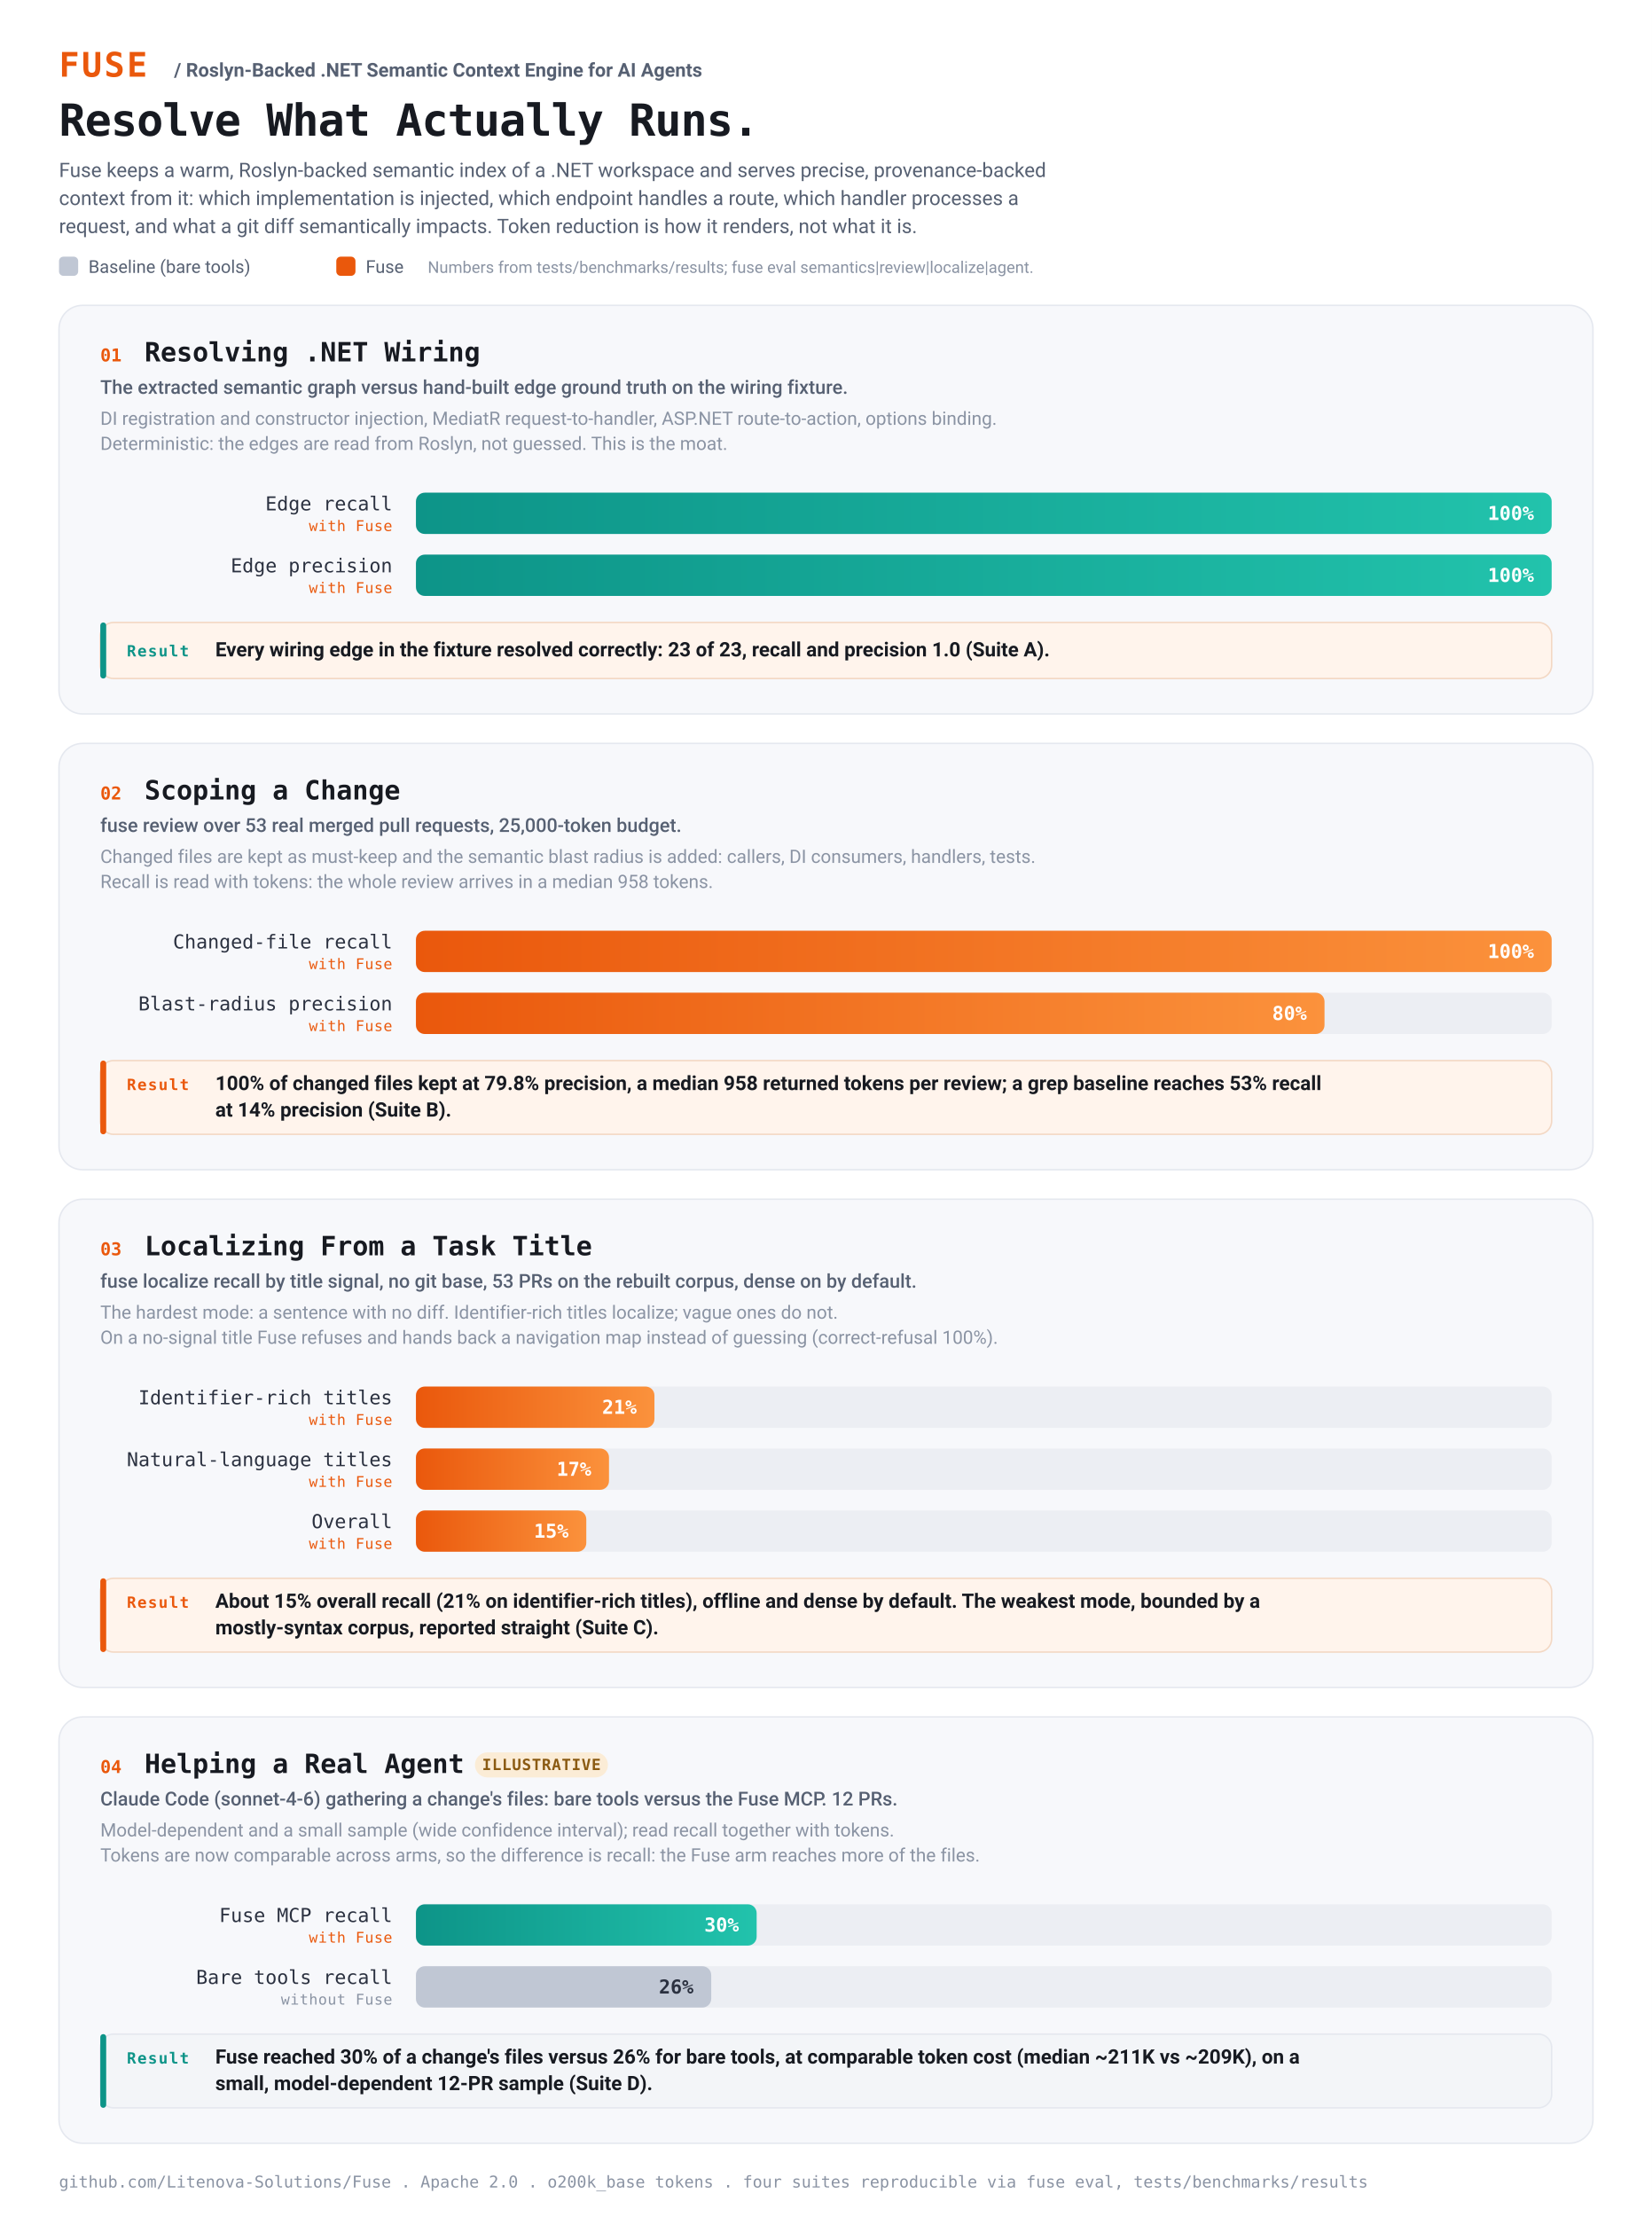
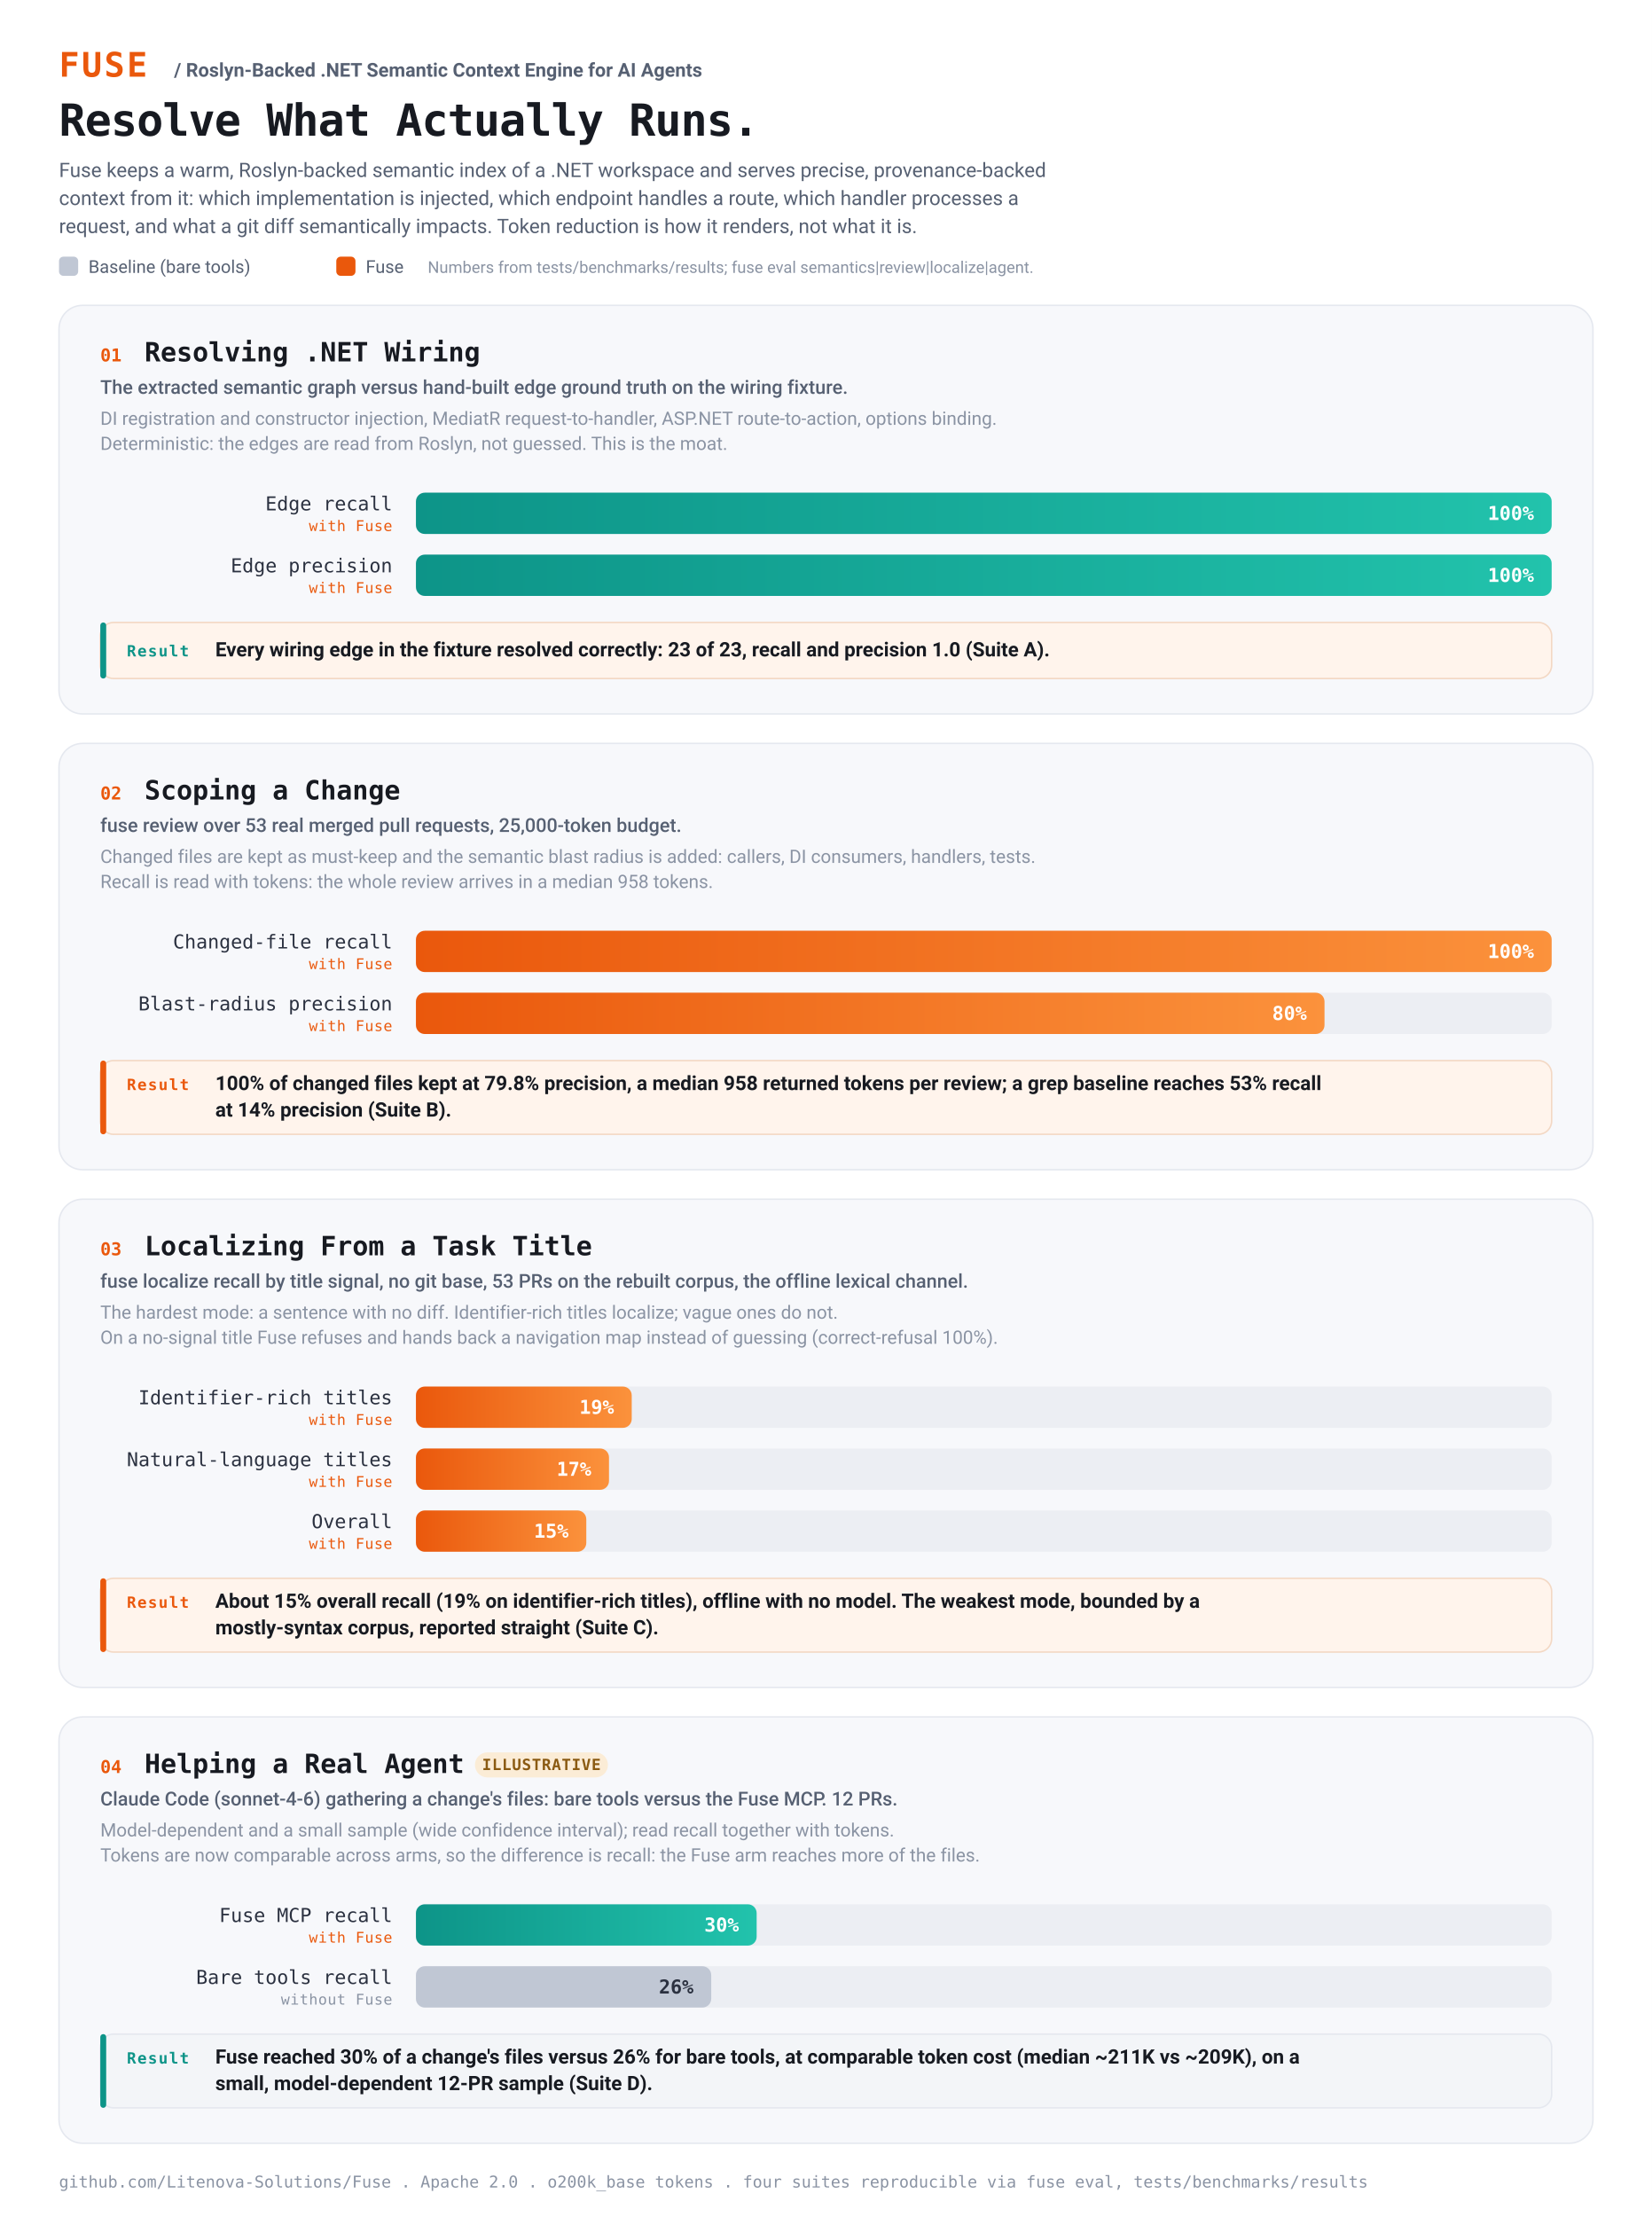
<svg xmlns="http://www.w3.org/2000/svg" width="1120" height="1503" viewBox="0 0 1120 1503" font-family="system-ui,-apple-system,'Segoe UI',Roboto,sans-serif">
  <rect x="0" y="0" width="1120" height="1503" fill="#ffffff" />
  <text x="40.0" y="52.0" font-family="ui-monospace,'Cascadia Code','SF Mono','JetBrains Mono',Consolas,monospace" font-size="23" fill="#ea580c" text-anchor="start" font-weight="800" letter-spacing="1.5">FUSE</text>
  <text x="118.0" y="52.0" font-family="system-ui,-apple-system,'Segoe UI',Roboto,sans-serif" font-size="13" fill="#566072" text-anchor="start" font-weight="600">/  Roslyn-Backed .NET Semantic Context Engine for AI Agents</text>
  <text x="40.0" y="92.0" font-family="ui-monospace,'Cascadia Code','SF Mono','JetBrains Mono',Consolas,monospace" font-size="30" fill="#171a21" text-anchor="start" font-weight="800" letter-spacing="-0.5">Resolve What Actually Runs.</text>
  <text x="40.0" y="120.0" font-family="system-ui,-apple-system,'Segoe UI',Roboto,sans-serif" font-size="13.5" fill="#566072" text-anchor="start" font-weight="400">Fuse keeps a warm, Roslyn-backed semantic index of a .NET workspace and serves precise, provenance-backed</text>
  <text x="40.0" y="139.0" font-family="system-ui,-apple-system,'Segoe UI',Roboto,sans-serif" font-size="13.5" fill="#566072" text-anchor="start" font-weight="400">context from it: which implementation is injected, which endpoint handles a route, which handler processes a</text>
  <text x="40.0" y="158.0" font-family="system-ui,-apple-system,'Segoe UI',Roboto,sans-serif" font-size="13.5" fill="#566072" text-anchor="start" font-weight="400">request, and what a git diff semantically impacts. Token reduction is how it renders, not what it is.</text>
  <rect x="40.0" y="174.0" width="13.0" height="13.0" rx="3" fill="#c0c7d4" />
  <text x="60.0" y="185.0" font-family="system-ui,-apple-system,'Segoe UI',Roboto,sans-serif" font-size="12" fill="#566072" text-anchor="start" font-weight="400">Baseline (bare tools)</text>
  <rect x="228.0" y="174.0" width="13.0" height="13.0" rx="3" fill="#ea580c" />
  <text x="248.0" y="185.0" font-family="system-ui,-apple-system,'Segoe UI',Roboto,sans-serif" font-size="12" fill="#566072" text-anchor="start" font-weight="400">Fuse</text>
  <text x="290.0" y="185.0" font-family="system-ui,-apple-system,'Segoe UI',Roboto,sans-serif" font-size="11" fill="#8a93a3" text-anchor="start" font-weight="400">Numbers from tests/benchmarks/results; fuse eval semantics|review|localize|agent.</text>
  <rect x="40.0" y="207.0" width="1040.0" height="277.0" rx="16" stroke="#e5e8ef" stroke-width="1" fill="#f7f8fb" />
  <text x="68.0" y="245.0" font-family="ui-monospace,'Cascadia Code','SF Mono','JetBrains Mono',Consolas,monospace" font-size="12" fill="#ea580c" text-anchor="start" font-weight="700">01</text>
  <text x="98.0" y="245.0" font-family="ui-monospace,'Cascadia Code','SF Mono','JetBrains Mono',Consolas,monospace" font-size="18" fill="#171a21" text-anchor="start" font-weight="700">Resolving .NET Wiring</text>
  <text x="68.0" y="267.0" font-family="system-ui,-apple-system,'Segoe UI',Roboto,sans-serif" font-size="13" fill="#566072" text-anchor="start" font-weight="500">The extracted semantic graph versus hand-built edge ground truth on the wiring fixture.</text>
  <text x="68.0" y="288.0" font-family="system-ui,-apple-system,'Segoe UI',Roboto,sans-serif" font-size="12.5" fill="#8a93a3" text-anchor="start" font-weight="400">DI registration and constructor injection, MediatR request-to-handler, ASP.NET route-to-action, options binding.</text>
  <text x="68.0" y="305.0" font-family="system-ui,-apple-system,'Segoe UI',Roboto,sans-serif" font-size="12.5" fill="#8a93a3" text-anchor="start" font-weight="400">Deterministic: the edges are read from Roslyn, not guessed. This is the moat.</text>
  <text x="266.0" y="346.0" font-family="ui-monospace,'Cascadia Code','SF Mono','JetBrains Mono',Consolas,monospace" font-size="13" fill="#2b3140" text-anchor="end" font-weight="500">Edge recall</text>
  <text x="266.0" y="360.0" font-family="ui-monospace,'Cascadia Code','SF Mono','JetBrains Mono',Consolas,monospace" font-size="10" fill="#ea580c" text-anchor="end" font-weight="400" letter-spacing="0.03em">with Fuse</text>
  <rect x="282.0" y="334.0" width="770.0" height="28.0" rx="6" fill="#eceef3" />
  <linearGradient id="g1" x1="0" y1="0" x2="1" y2="0">
    <stop offset="0" stop-color="#0d9488" />
    <stop offset="1" stop-color="#22c3ac" />
  </linearGradient>
  <rect x="282.0" y="334.0" width="770.0" height="28.0" rx="6" fill="url(#g1)" />
  <text x="1040.0" y="352.5" font-family="ui-monospace,'Cascadia Code','SF Mono','JetBrains Mono',Consolas,monospace" font-size="13" fill="#ffffff" text-anchor="end" font-weight="700">100%</text>
  <text x="266.0" y="388.0" font-family="ui-monospace,'Cascadia Code','SF Mono','JetBrains Mono',Consolas,monospace" font-size="13" fill="#2b3140" text-anchor="end" font-weight="500">Edge precision</text>
  <text x="266.0" y="402.0" font-family="ui-monospace,'Cascadia Code','SF Mono','JetBrains Mono',Consolas,monospace" font-size="10" fill="#ea580c" text-anchor="end" font-weight="400" letter-spacing="0.03em">with Fuse</text>
  <rect x="282.0" y="376.0" width="770.0" height="28.0" rx="6" fill="#eceef3" />
  <linearGradient id="g2" x1="0" y1="0" x2="1" y2="0">
    <stop offset="0" stop-color="#0d9488" />
    <stop offset="1" stop-color="#22c3ac" />
  </linearGradient>
  <rect x="282.0" y="376.0" width="770.0" height="28.0" rx="6" fill="url(#g2)" />
  <text x="1040.0" y="394.5" font-family="ui-monospace,'Cascadia Code','SF Mono','JetBrains Mono',Consolas,monospace" font-size="13" fill="#ffffff" text-anchor="end" font-weight="700">100%</text>
  <rect x="68.0" y="422.0" width="984.0" height="38.0" rx="9" stroke="#f3d8c4" stroke-width="1" fill="#fff4ec" />
  <rect x="68.0" y="422.0" width="4.0" height="38.0" rx="2" fill="#0d9488" />
  <text x="86.0" y="445.0" font-family="ui-monospace,'Cascadia Code','SF Mono','JetBrains Mono',Consolas,monospace" font-size="10.5" fill="#0d9488" text-anchor="start" font-weight="700" letter-spacing="0.08em">Result</text>
  <text x="146.0" y="445.0" font-family="system-ui,-apple-system,'Segoe UI',Roboto,sans-serif" font-size="13.5" fill="#171a21" text-anchor="start" font-weight="600">Every wiring edge in the fixture resolved correctly: 23 of 23, recall and precision 1.0 (Suite A).</text>
  <rect x="40.0" y="504.0" width="1040.0" height="289.0" rx="16" stroke="#e5e8ef" stroke-width="1" fill="#f7f8fb" />
  <text x="68.0" y="542.0" font-family="ui-monospace,'Cascadia Code','SF Mono','JetBrains Mono',Consolas,monospace" font-size="12" fill="#ea580c" text-anchor="start" font-weight="700">02</text>
  <text x="98.0" y="542.0" font-family="ui-monospace,'Cascadia Code','SF Mono','JetBrains Mono',Consolas,monospace" font-size="18" fill="#171a21" text-anchor="start" font-weight="700">Scoping a Change</text>
  <text x="68.0" y="564.0" font-family="system-ui,-apple-system,'Segoe UI',Roboto,sans-serif" font-size="13" fill="#566072" text-anchor="start" font-weight="500">fuse review over 53 real merged pull requests, 25,000-token budget.</text>
  <text x="68.0" y="585.0" font-family="system-ui,-apple-system,'Segoe UI',Roboto,sans-serif" font-size="12.5" fill="#8a93a3" text-anchor="start" font-weight="400">Changed files are kept as must-keep and the semantic blast radius is added: callers, DI consumers, handlers, tests.</text>
  <text x="68.0" y="602.0" font-family="system-ui,-apple-system,'Segoe UI',Roboto,sans-serif" font-size="12.5" fill="#8a93a3" text-anchor="start" font-weight="400">Recall is read with tokens: the whole review arrives in a median 958 tokens.</text>
  <text x="266.0" y="643.0" font-family="ui-monospace,'Cascadia Code','SF Mono','JetBrains Mono',Consolas,monospace" font-size="13" fill="#2b3140" text-anchor="end" font-weight="500">Changed-file recall</text>
  <text x="266.0" y="657.0" font-family="ui-monospace,'Cascadia Code','SF Mono','JetBrains Mono',Consolas,monospace" font-size="10" fill="#ea580c" text-anchor="end" font-weight="400" letter-spacing="0.03em">with Fuse</text>
  <rect x="282.0" y="631.0" width="770.0" height="28.0" rx="6" fill="#eceef3" />
  <linearGradient id="g3" x1="0" y1="0" x2="1" y2="0">
    <stop offset="0" stop-color="#ea580c" />
    <stop offset="1" stop-color="#fb923c" />
  </linearGradient>
  <rect x="282.0" y="631.0" width="770.0" height="28.0" rx="6" fill="url(#g3)" />
  <text x="1040.0" y="649.5" font-family="ui-monospace,'Cascadia Code','SF Mono','JetBrains Mono',Consolas,monospace" font-size="13" fill="#ffffff" text-anchor="end" font-weight="700">100%</text>
  <text x="266.0" y="685.0" font-family="ui-monospace,'Cascadia Code','SF Mono','JetBrains Mono',Consolas,monospace" font-size="13" fill="#2b3140" text-anchor="end" font-weight="500">Blast-radius precision</text>
  <text x="266.0" y="699.0" font-family="ui-monospace,'Cascadia Code','SF Mono','JetBrains Mono',Consolas,monospace" font-size="10" fill="#ea580c" text-anchor="end" font-weight="400" letter-spacing="0.03em">with Fuse</text>
  <rect x="282.0" y="673.0" width="770.0" height="28.0" rx="6" fill="#eceef3" />
  <linearGradient id="g4" x1="0" y1="0" x2="1" y2="0">
    <stop offset="0" stop-color="#ea580c" />
    <stop offset="1" stop-color="#fb923c" />
  </linearGradient>
  <rect x="282.0" y="673.0" width="616.0" height="28.0" rx="6" fill="url(#g4)" />
  <text x="886.0" y="691.5" font-family="ui-monospace,'Cascadia Code','SF Mono','JetBrains Mono',Consolas,monospace" font-size="13" fill="#ffffff" text-anchor="end" font-weight="700">80%</text>
  <rect x="68.0" y="719.0" width="984.0" height="50.0" rx="9" stroke="#f3d8c4" stroke-width="1" fill="#fff4ec" />
  <rect x="68.0" y="719.0" width="4.0" height="50.0" rx="2" fill="#ea580c" />
  <text x="86.0" y="739.0" font-family="ui-monospace,'Cascadia Code','SF Mono','JetBrains Mono',Consolas,monospace" font-size="10.5" fill="#ea580c" text-anchor="start" font-weight="700" letter-spacing="0.08em">Result</text>
  <text x="146.0" y="739.0" font-family="system-ui,-apple-system,'Segoe UI',Roboto,sans-serif" font-size="13.5" fill="#171a21" text-anchor="start" font-weight="600">100% of changed files kept at 79.8% precision, a median 958 returned tokens per review; a grep baseline reaches 53% recall</text>
  <text x="146.0" y="757.0" font-family="system-ui,-apple-system,'Segoe UI',Roboto,sans-serif" font-size="13.5" fill="#171a21" text-anchor="start" font-weight="600">at 14% precision (Suite B).</text>
  <rect x="40.0" y="813.0" width="1040.0" height="331.0" rx="16" stroke="#e5e8ef" stroke-width="1" fill="#f7f8fb" />
  <text x="68.0" y="851.0" font-family="ui-monospace,'Cascadia Code','SF Mono','JetBrains Mono',Consolas,monospace" font-size="12" fill="#ea580c" text-anchor="start" font-weight="700">03</text>
  <text x="98.0" y="851.0" font-family="ui-monospace,'Cascadia Code','SF Mono','JetBrains Mono',Consolas,monospace" font-size="18" fill="#171a21" text-anchor="start" font-weight="700">Localizing From a Task Title</text>
-   <text x="68.0" y="873.0" font-family="system-ui,-apple-system,'Segoe UI',Roboto,sans-serif" font-size="13" fill="#566072" text-anchor="start" font-weight="500">fuse localize recall by title signal, no git base, 53 PRs on the rebuilt corpus, dense on by default.</text>
+   <text x="68.0" y="873.0" font-family="system-ui,-apple-system,'Segoe UI',Roboto,sans-serif" font-size="13" fill="#566072" text-anchor="start" font-weight="500">fuse localize recall by title signal, no git base, 53 PRs on the rebuilt corpus, the offline lexical channel.</text>
  <text x="68.0" y="894.0" font-family="system-ui,-apple-system,'Segoe UI',Roboto,sans-serif" font-size="12.5" fill="#8a93a3" text-anchor="start" font-weight="400">The hardest mode: a sentence with no diff. Identifier-rich titles localize; vague ones do not.</text>
  <text x="68.0" y="911.0" font-family="system-ui,-apple-system,'Segoe UI',Roboto,sans-serif" font-size="12.5" fill="#8a93a3" text-anchor="start" font-weight="400">On a no-signal title Fuse refuses and hands back a navigation map instead of guessing (correct-refusal 100%).</text>
  <text x="266.0" y="952.0" font-family="ui-monospace,'Cascadia Code','SF Mono','JetBrains Mono',Consolas,monospace" font-size="13" fill="#2b3140" text-anchor="end" font-weight="500">Identifier-rich titles</text>
  <text x="266.0" y="966.0" font-family="ui-monospace,'Cascadia Code','SF Mono','JetBrains Mono',Consolas,monospace" font-size="10" fill="#ea580c" text-anchor="end" font-weight="400" letter-spacing="0.03em">with Fuse</text>
  <rect x="282.0" y="940.0" width="770.0" height="28.0" rx="6" fill="#eceef3" />
  <linearGradient id="g5" x1="0" y1="0" x2="1" y2="0">
    <stop offset="0" stop-color="#ea580c" />
    <stop offset="1" stop-color="#fb923c" />
  </linearGradient>
-   <rect x="282.0" y="940.0" width="161.7" height="28.0" rx="6" fill="url(#g5)" />
-   <text x="431.7" y="958.5" font-family="ui-monospace,'Cascadia Code','SF Mono','JetBrains Mono',Consolas,monospace" font-size="13" fill="#ffffff" text-anchor="end" font-weight="700">21%</text>
+   <rect x="282.0" y="940.0" width="146.3" height="28.0" rx="6" fill="url(#g5)" />
+   <text x="416.3" y="958.5" font-family="ui-monospace,'Cascadia Code','SF Mono','JetBrains Mono',Consolas,monospace" font-size="13" fill="#ffffff" text-anchor="end" font-weight="700">19%</text>
  <text x="266.0" y="994.0" font-family="ui-monospace,'Cascadia Code','SF Mono','JetBrains Mono',Consolas,monospace" font-size="13" fill="#2b3140" text-anchor="end" font-weight="500">Natural-language titles</text>
  <text x="266.0" y="1008.0" font-family="ui-monospace,'Cascadia Code','SF Mono','JetBrains Mono',Consolas,monospace" font-size="10" fill="#ea580c" text-anchor="end" font-weight="400" letter-spacing="0.03em">with Fuse</text>
  <rect x="282.0" y="982.0" width="770.0" height="28.0" rx="6" fill="#eceef3" />
  <linearGradient id="g6" x1="0" y1="0" x2="1" y2="0">
    <stop offset="0" stop-color="#ea580c" />
    <stop offset="1" stop-color="#fb923c" />
  </linearGradient>
  <rect x="282.0" y="982.0" width="130.9" height="28.0" rx="6" fill="url(#g6)" />
  <text x="400.9" y="1000.5" font-family="ui-monospace,'Cascadia Code','SF Mono','JetBrains Mono',Consolas,monospace" font-size="13" fill="#ffffff" text-anchor="end" font-weight="700">17%</text>
  <text x="266.0" y="1036.0" font-family="ui-monospace,'Cascadia Code','SF Mono','JetBrains Mono',Consolas,monospace" font-size="13" fill="#2b3140" text-anchor="end" font-weight="500">Overall</text>
  <text x="266.0" y="1050.0" font-family="ui-monospace,'Cascadia Code','SF Mono','JetBrains Mono',Consolas,monospace" font-size="10" fill="#ea580c" text-anchor="end" font-weight="400" letter-spacing="0.03em">with Fuse</text>
  <rect x="282.0" y="1024.0" width="770.0" height="28.0" rx="6" fill="#eceef3" />
  <linearGradient id="g7" x1="0" y1="0" x2="1" y2="0">
    <stop offset="0" stop-color="#ea580c" />
    <stop offset="1" stop-color="#fb923c" />
  </linearGradient>
  <rect x="282.0" y="1024.0" width="115.5" height="28.0" rx="6" fill="url(#g7)" />
  <text x="385.5" y="1042.5" font-family="ui-monospace,'Cascadia Code','SF Mono','JetBrains Mono',Consolas,monospace" font-size="13" fill="#ffffff" text-anchor="end" font-weight="700">15%</text>
  <rect x="68.0" y="1070.0" width="984.0" height="50.0" rx="9" stroke="#f3d8c4" stroke-width="1" fill="#fff4ec" />
  <rect x="68.0" y="1070.0" width="4.0" height="50.0" rx="2" fill="#ea580c" />
  <text x="86.0" y="1090.0" font-family="ui-monospace,'Cascadia Code','SF Mono','JetBrains Mono',Consolas,monospace" font-size="10.5" fill="#ea580c" text-anchor="start" font-weight="700" letter-spacing="0.08em">Result</text>
-   <text x="146.0" y="1090.0" font-family="system-ui,-apple-system,'Segoe UI',Roboto,sans-serif" font-size="13.5" fill="#171a21" text-anchor="start" font-weight="600">About 15% overall recall (21% on identifier-rich titles), offline and dense by default. The weakest mode, bounded by a</text>
+   <text x="146.0" y="1090.0" font-family="system-ui,-apple-system,'Segoe UI',Roboto,sans-serif" font-size="13.5" fill="#171a21" text-anchor="start" font-weight="600">About 15% overall recall (19% on identifier-rich titles), offline with no model. The weakest mode, bounded by a</text>
  <text x="146.0" y="1108.0" font-family="system-ui,-apple-system,'Segoe UI',Roboto,sans-serif" font-size="13.5" fill="#171a21" text-anchor="start" font-weight="600">mostly-syntax corpus, reported straight (Suite C).</text>
  <rect x="40.0" y="1164.0" width="1040.0" height="289.0" rx="16" stroke="#e5e8ef" stroke-width="1" fill="#f7f8fb" />
  <text x="68.0" y="1202.0" font-family="ui-monospace,'Cascadia Code','SF Mono','JetBrains Mono',Consolas,monospace" font-size="12" fill="#ea580c" text-anchor="start" font-weight="700">04</text>
  <text x="98.0" y="1202.0" font-family="ui-monospace,'Cascadia Code','SF Mono','JetBrains Mono',Consolas,monospace" font-size="18" fill="#171a21" text-anchor="start" font-weight="700">Helping a Real Agent</text>
  <rect x="322.0" y="1188.0" width="90.2" height="17.0" rx="8.5" fill="#fbecd6" />
  <text x="367.1" y="1200.0" font-family="ui-monospace,'Cascadia Code','SF Mono','JetBrains Mono',Consolas,monospace" font-size="10.5" fill="#8a5a12" text-anchor="middle" font-weight="600" letter-spacing="0.04em">ILLUSTRATIVE</text>
  <text x="68.0" y="1224.0" font-family="system-ui,-apple-system,'Segoe UI',Roboto,sans-serif" font-size="13" fill="#566072" text-anchor="start" font-weight="500">Claude Code (sonnet-4-6) gathering a change's files: bare tools versus the Fuse MCP. 12 PRs.</text>
  <text x="68.0" y="1245.0" font-family="system-ui,-apple-system,'Segoe UI',Roboto,sans-serif" font-size="12.5" fill="#8a93a3" text-anchor="start" font-weight="400">Model-dependent and a small sample (wide confidence interval); read recall together with tokens.</text>
  <text x="68.0" y="1262.0" font-family="system-ui,-apple-system,'Segoe UI',Roboto,sans-serif" font-size="12.5" fill="#8a93a3" text-anchor="start" font-weight="400">Tokens are now comparable across arms, so the difference is recall: the Fuse arm reaches more of the files.</text>
  <text x="266.0" y="1303.0" font-family="ui-monospace,'Cascadia Code','SF Mono','JetBrains Mono',Consolas,monospace" font-size="13" fill="#2b3140" text-anchor="end" font-weight="500">Fuse MCP recall</text>
  <text x="266.0" y="1317.0" font-family="ui-monospace,'Cascadia Code','SF Mono','JetBrains Mono',Consolas,monospace" font-size="10" fill="#ea580c" text-anchor="end" font-weight="400" letter-spacing="0.03em">with Fuse</text>
  <rect x="282.0" y="1291.0" width="770.0" height="28.0" rx="6" fill="#eceef3" />
  <linearGradient id="g8" x1="0" y1="0" x2="1" y2="0">
    <stop offset="0" stop-color="#0d9488" />
    <stop offset="1" stop-color="#22c3ac" />
  </linearGradient>
  <rect x="282.0" y="1291.0" width="231.0" height="28.0" rx="6" fill="url(#g8)" />
  <text x="501.0" y="1309.5" font-family="ui-monospace,'Cascadia Code','SF Mono','JetBrains Mono',Consolas,monospace" font-size="13" fill="#ffffff" text-anchor="end" font-weight="700">30%</text>
  <text x="266.0" y="1345.0" font-family="ui-monospace,'Cascadia Code','SF Mono','JetBrains Mono',Consolas,monospace" font-size="13" fill="#2b3140" text-anchor="end" font-weight="500">Bare tools recall</text>
  <text x="266.0" y="1359.0" font-family="ui-monospace,'Cascadia Code','SF Mono','JetBrains Mono',Consolas,monospace" font-size="10" fill="#8a93a3" text-anchor="end" font-weight="400" letter-spacing="0.03em">without Fuse</text>
  <rect x="282.0" y="1333.0" width="770.0" height="28.0" rx="6" fill="#eceef3" />
  <rect x="282.0" y="1333.0" width="200.2" height="28.0" rx="6" fill="#c0c7d4" />
  <text x="470.2" y="1351.5" font-family="ui-monospace,'Cascadia Code','SF Mono','JetBrains Mono',Consolas,monospace" font-size="13" fill="#2b3140" text-anchor="end" font-weight="700">26%</text>
  <rect x="68.0" y="1379.0" width="984.0" height="50.0" rx="9" stroke="#e5e8ef" stroke-width="1" fill="#f3f5f8" />
  <rect x="68.0" y="1379.0" width="4.0" height="50.0" rx="2" fill="#0d9488" />
  <text x="86.0" y="1399.0" font-family="ui-monospace,'Cascadia Code','SF Mono','JetBrains Mono',Consolas,monospace" font-size="10.5" fill="#0d9488" text-anchor="start" font-weight="700" letter-spacing="0.08em">Result</text>
  <text x="146.0" y="1399.0" font-family="system-ui,-apple-system,'Segoe UI',Roboto,sans-serif" font-size="13.5" fill="#171a21" text-anchor="start" font-weight="600">Fuse reached 30% of a change's files versus 26% for bare tools, at comparable token cost (median ~211K vs ~209K), on a</text>
  <text x="146.0" y="1417.0" font-family="system-ui,-apple-system,'Segoe UI',Roboto,sans-serif" font-size="13.5" fill="#171a21" text-anchor="start" font-weight="600">small, model-dependent 12-PR sample (Suite D).</text>
  <text x="40" y="1483" font-family="ui-monospace,'Cascadia Code','SF Mono','JetBrains Mono',Consolas,monospace" font-size="11" fill="#8a93a3">github.com/Litenova-Solutions/Fuse  .  Apache 2.0  .  o200k_base tokens  .  four suites reproducible via fuse eval, tests/benchmarks/results</text>
</svg>
